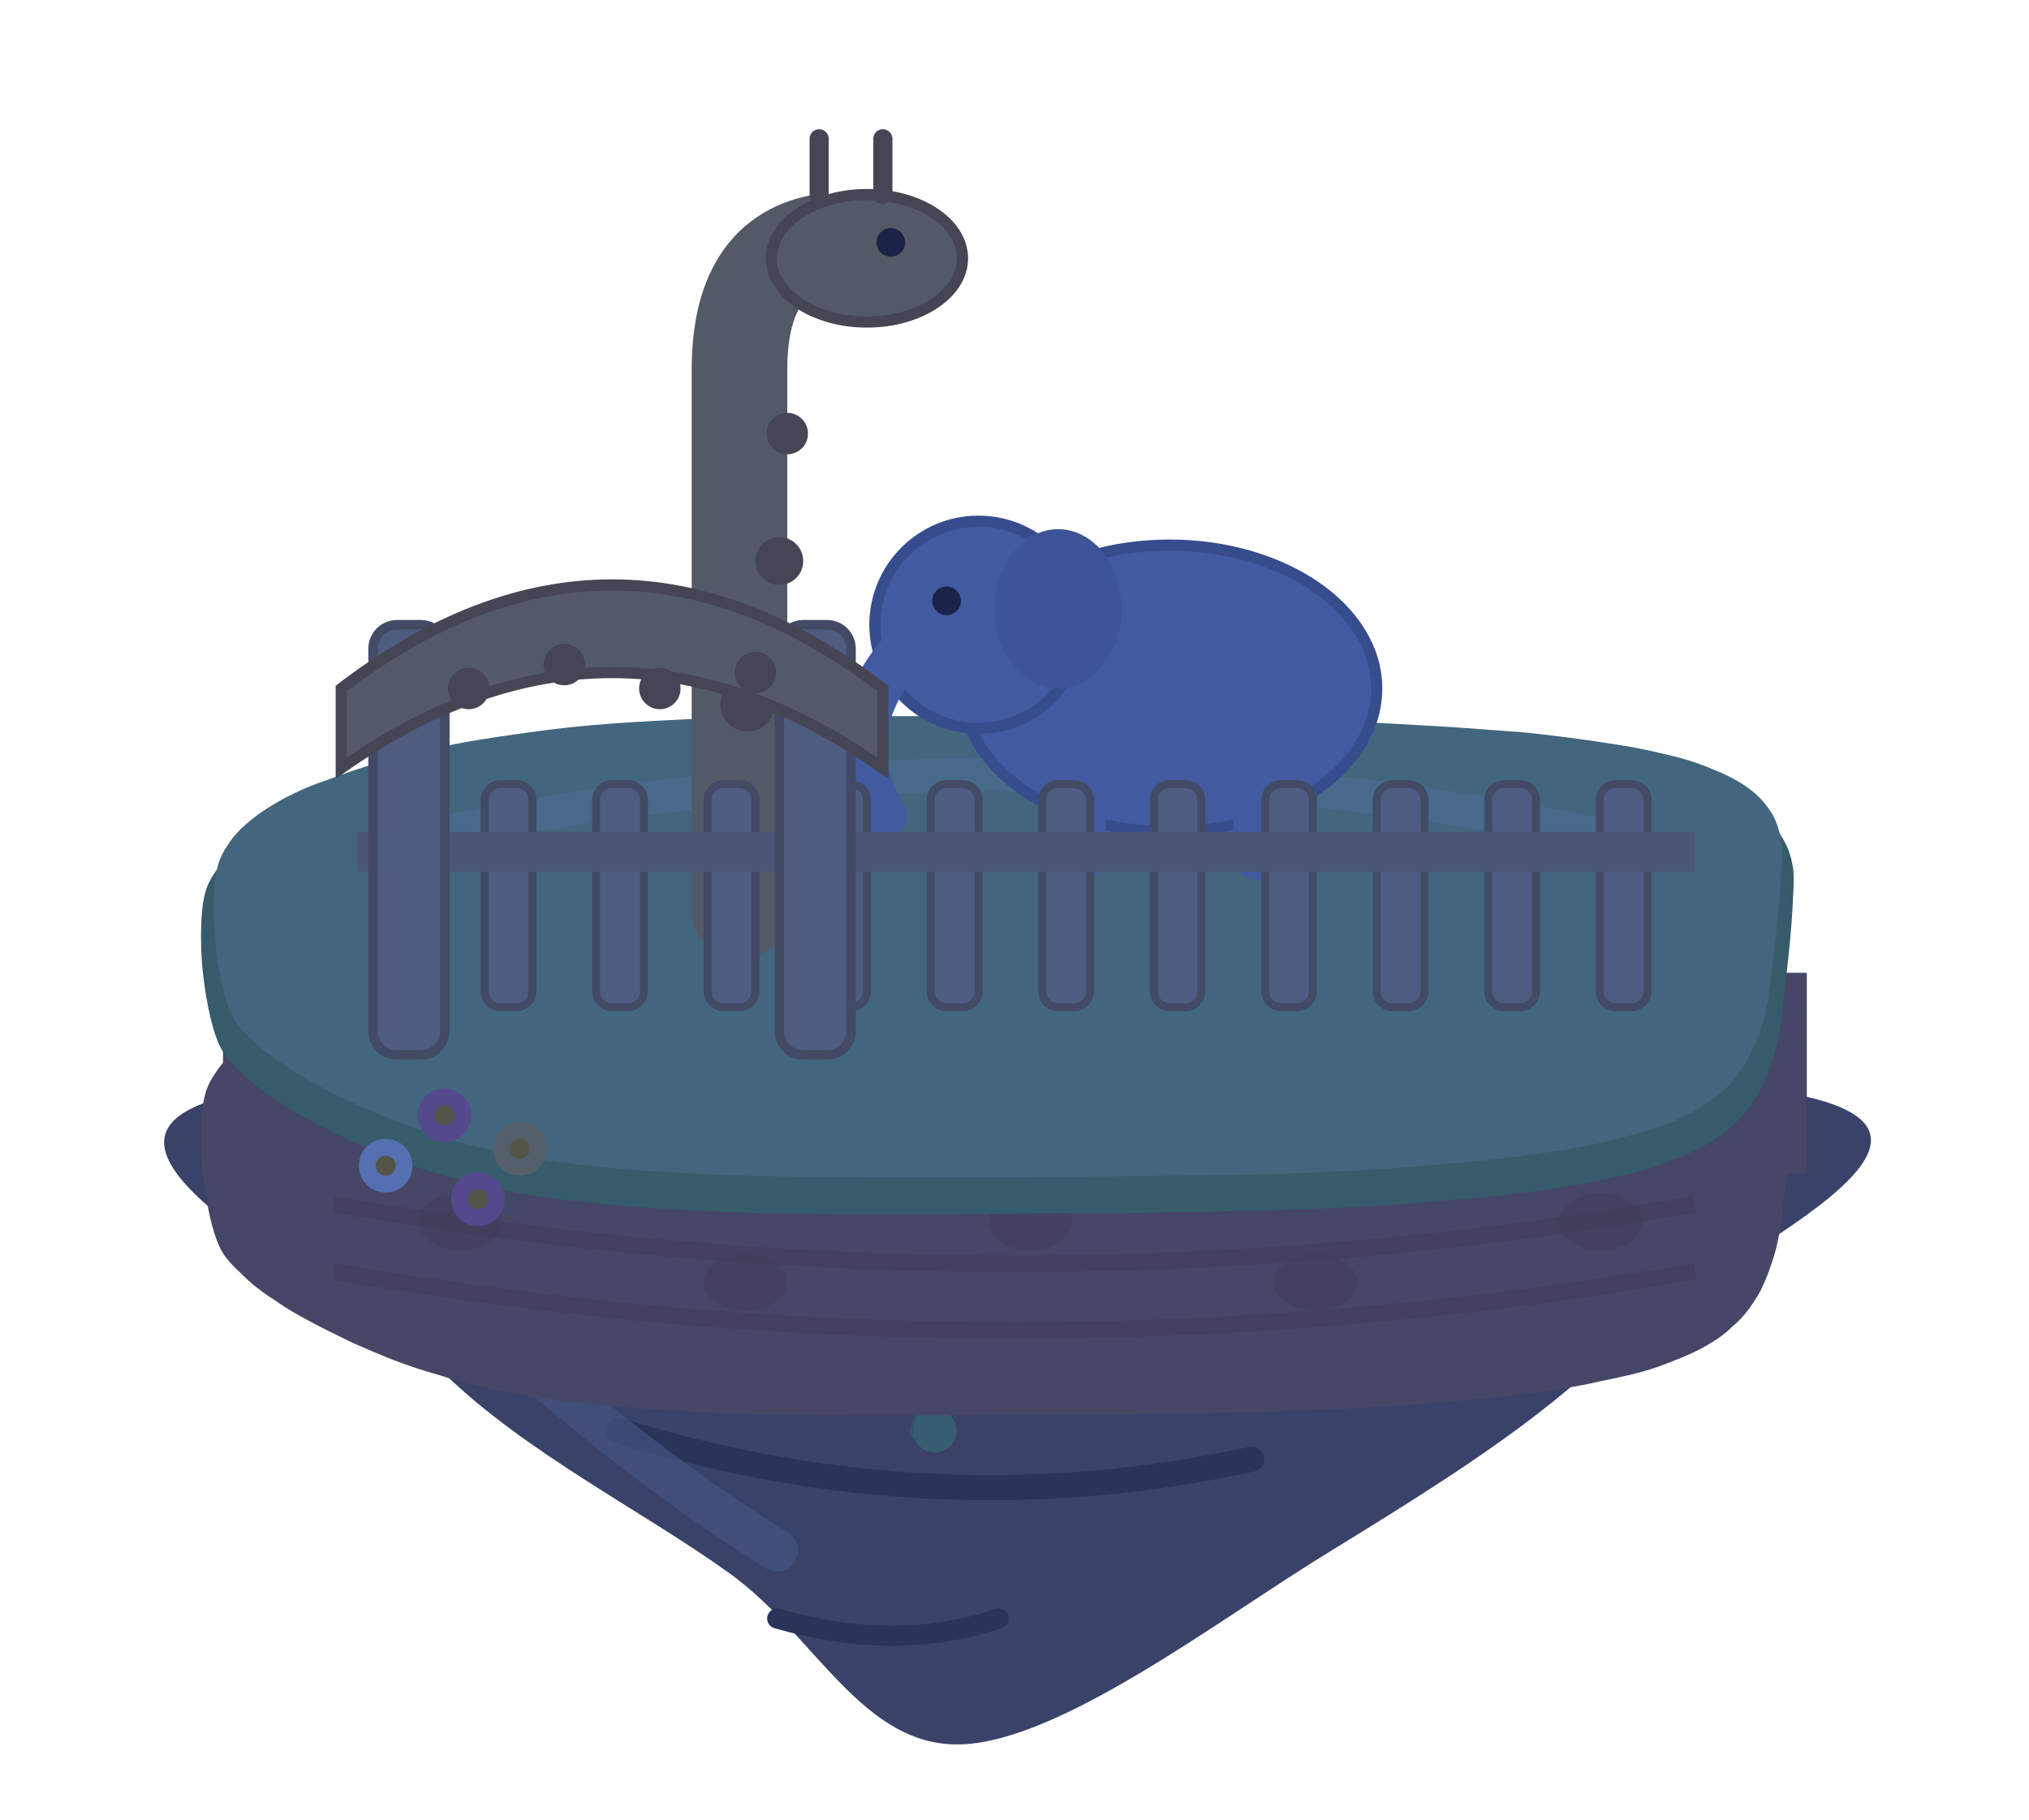
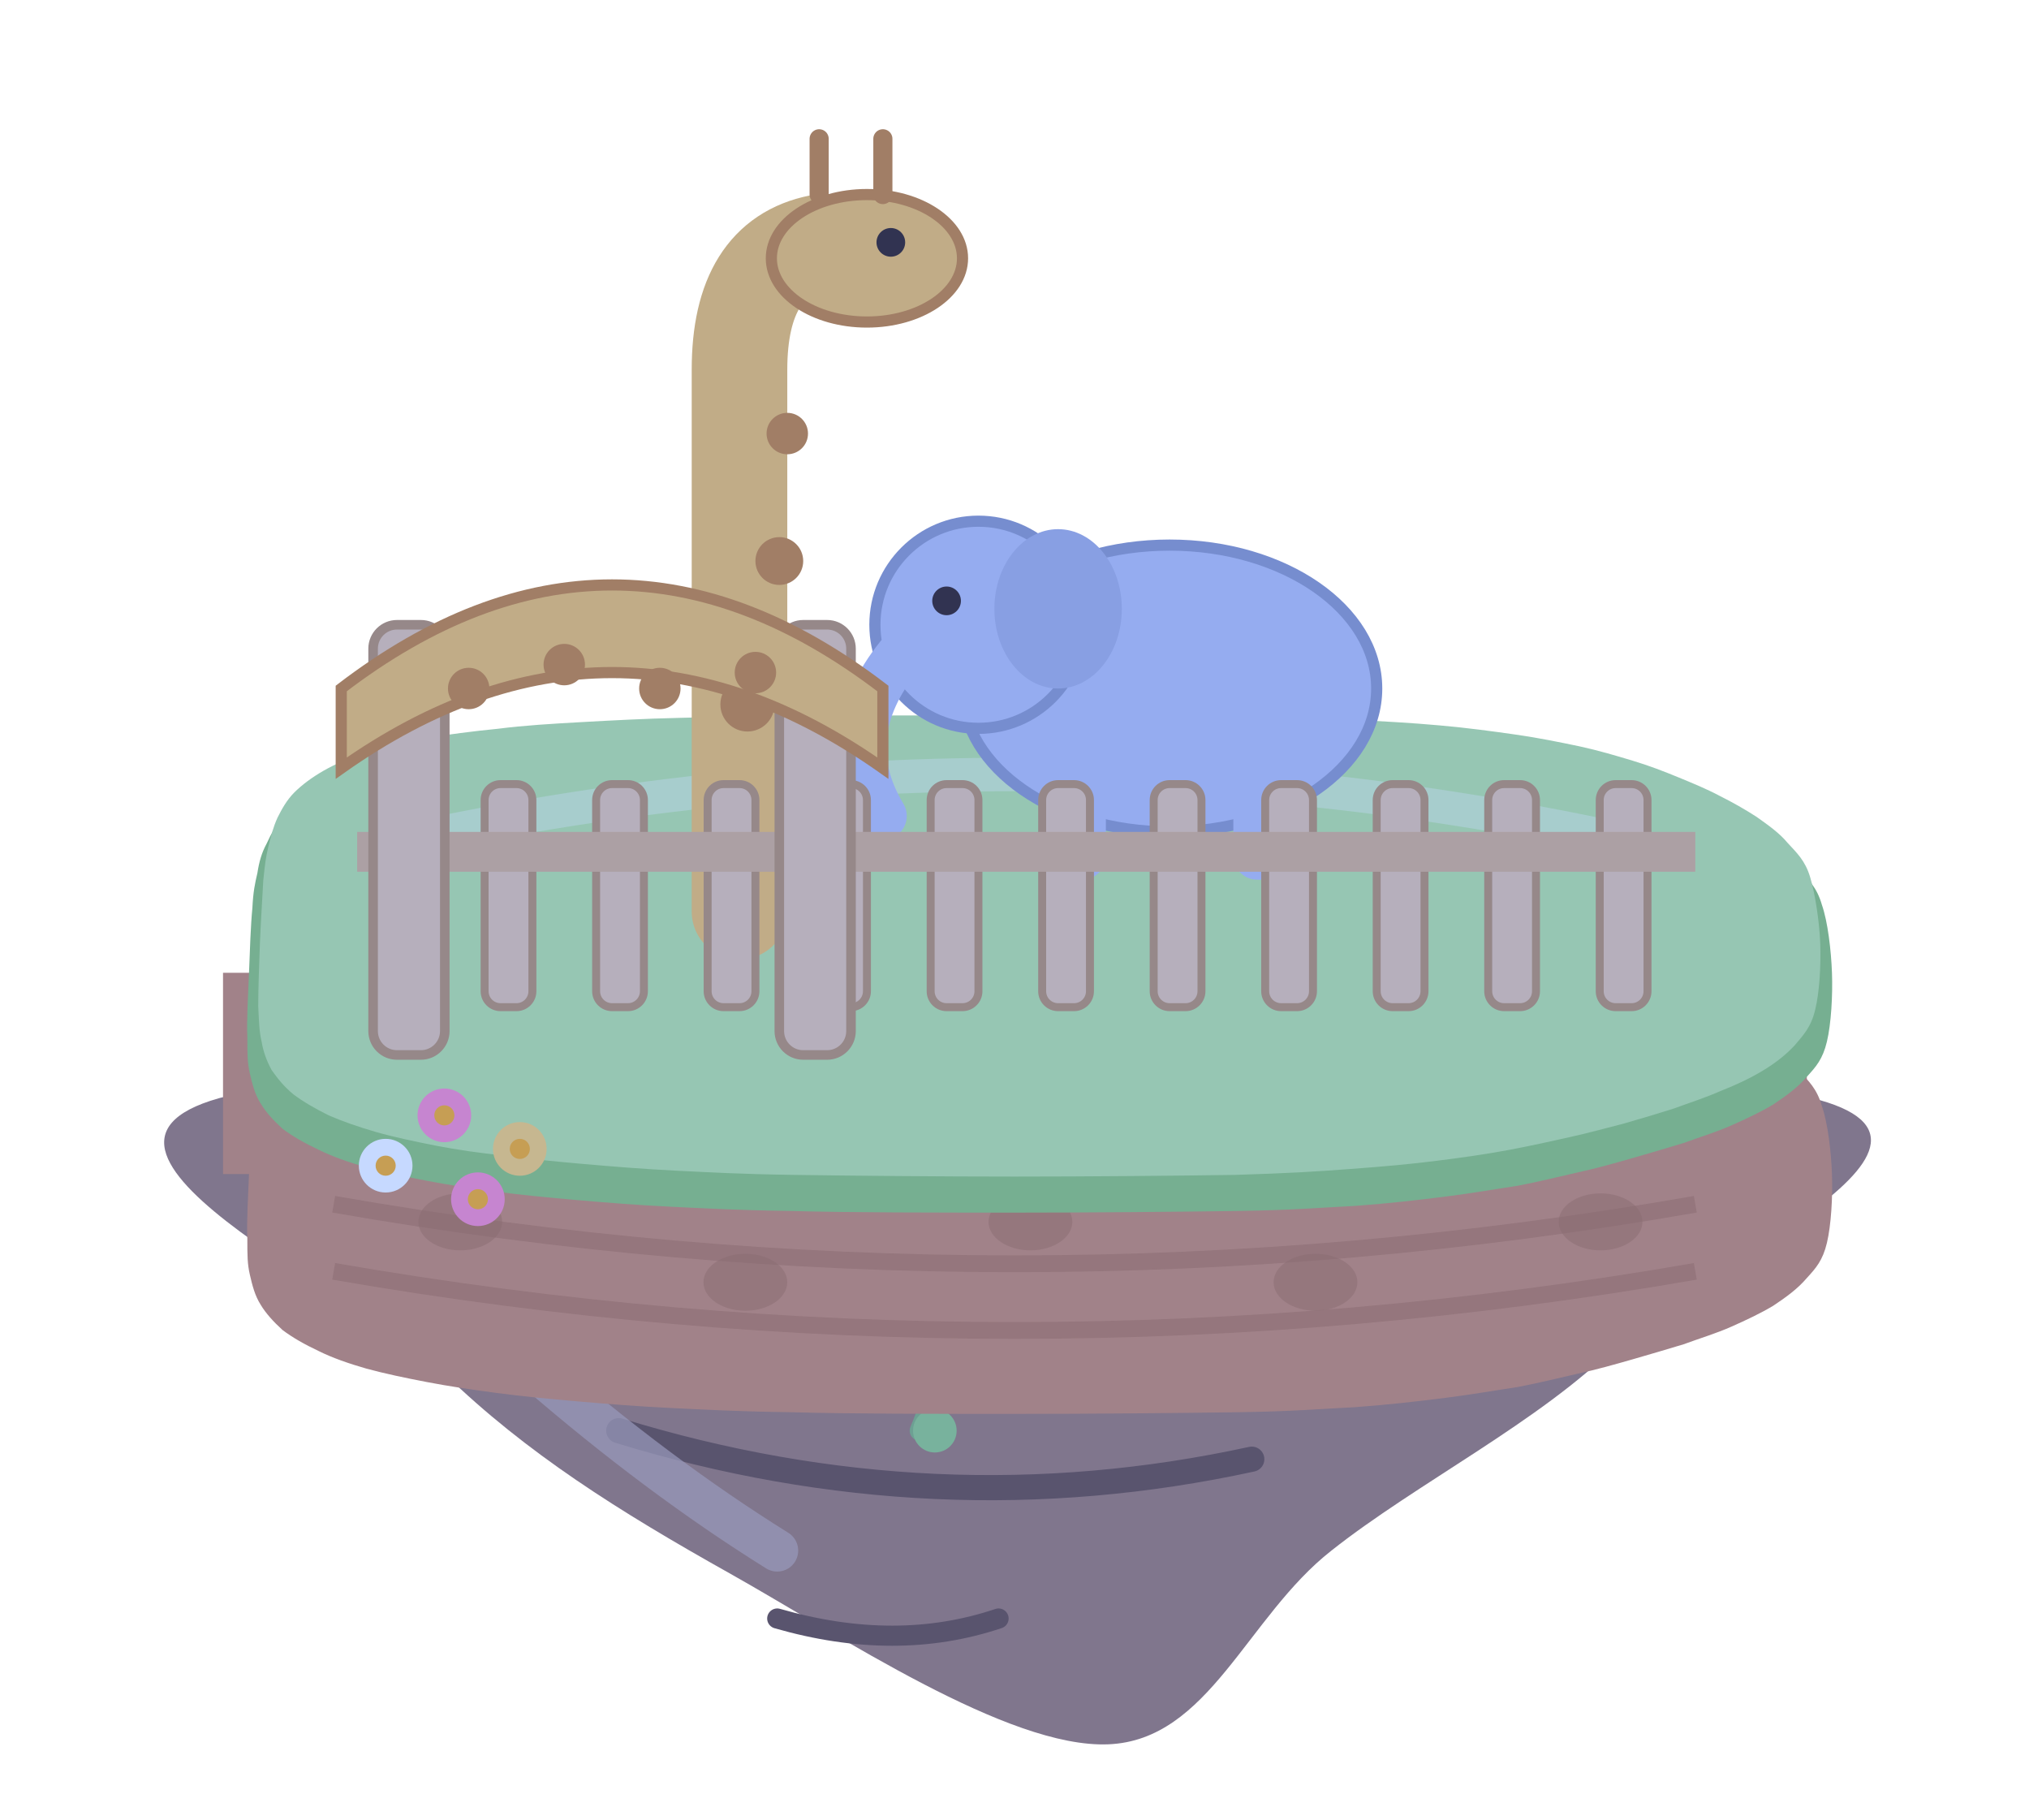
- <svg xmlns="http://www.w3.org/2000/svg" width="242" height="217" viewBox="-11 1064 242 217">
+ <svg xmlns="http://www.w3.org/2000/svg" width="242" height="217" viewBox="94 834 242 217">
  <defs>
    <linearGradient id="mtB" x1="0" y1="0" x2="0" y2="1">
-       <stop offset="0" stop-color="#376084" />
-       <stop offset="1" stop-color="#416690" />
+       <stop offset="0" stop-color="#78B9BF" />
+       <stop offset="1" stop-color="#93C6D5" />
    </linearGradient>
    <linearGradient id="mtF" x1="0" y1="0" x2="0" y2="1">
-       <stop offset="0" stop-color="#2A5970" />
-       <stop offset="1" stop-color="#36607D" />
+       <stop offset="0" stop-color="#56A99A" />
+       <stop offset="1" stop-color="#77B9B2" />
    </linearGradient>
    <linearGradient id="river" x1="0" y1="0" x2="0" y2="1">
-       <stop offset="0" stop-color="#2959AD" />
-       <stop offset="1" stop-color="#3661B2" />
+       <stop offset="0" stop-color="#54AAFF" />
+       <stop offset="1" stop-color="#77BCFF" />
    </linearGradient>
    <pattern id="grassdots" width="18" height="18" patternUnits="userSpaceOnUse">
-       <circle cx="4" cy="5" r="1.4" fill="#365F75" />
-       <circle cx="13" cy="13" r="1.2" fill="#416788" />
+       <circle cx="4" cy="5" r="1.4" fill="#75B6A4" />
+       <circle cx="13" cy="13" r="1.2" fill="#93C9C7" />
    </pattern>
    <pattern id="tiles" width="14" height="14" patternUnits="userSpaceOnUse">
-       <rect width="14" height="14" fill="#52679A" />
-       <path d="M0 0H14M0 0V14" stroke="#4F608D" stroke-width="1.2" />
+       <rect width="14" height="14" fill="#C0C7E7" />
+       <path d="M0 0H14M0 0V14" stroke="#B8BACF" stroke-width="1.2" />
    </pattern>
  </defs>
-   <path d="M17.4 1194.4 C-9.3 1200.0 32.2 1218.3 42.0 1227.8 C51.8 1237.3 65.7 1244.2 76.0 1251.6 C86.3 1259.0 91.9 1272.5 103.8 1272.0 C115.8 1271.5 134.8 1256.8 147.8 1248.9 C160.8 1240.9 172.7 1233.5 181.8 1224.4 C190.9 1215.3 229.9 1199.4 202.6 1194.4 Z" fill="#3A4269" />
-   <path d="M62.8 1234.6 Q 100.6 1246.2 138.3 1238.0" stroke="#2A3358" stroke-width="3" fill="none" stroke-linecap="round" />
-   <path d="M81.7 1257.0 q 14.2 4.1 26.4 0" stroke="#2A3358" stroke-width="2.4" fill="none" stroke-linecap="round" />
-   <path d="M23.4 1198.4 Q 53.3 1231.2 81.7 1248.9" stroke="#435282" stroke-width="5" fill="none" stroke-linecap="round" opacity=".7" />
-   <path d="M58.1 1206.0 q -6 10.2 0 20.4" stroke="#32556C" stroke-width="2.4" fill="none" stroke-linecap="round" />
-   <circle cx="56.3" cy="1226.4" r="2.6" fill="#375D71" />
-   <path d="M98.7 1206.0 q 6 14.3 0 28.6" stroke="#32556C" stroke-width="2.4" fill="none" stroke-linecap="round" />
-   <circle cx="100.5" cy="1234.6" r="2.6" fill="#375D71" />
-   <path d="M142.1 1206.0 q -6 8.8 0 17.7" stroke="#32556C" stroke-width="2.4" fill="none" stroke-linecap="round" />
-   <circle cx="140.3" cy="1223.7" r="2.6" fill="#375D71" />
-   <path d="M172.3 1206.0 q 6 6.8 0 13.6" stroke="#32556C" stroke-width="2.4" fill="none" stroke-linecap="round" />
-   <circle cx="174.1" cy="1219.6" r="2.6" fill="#375D71" />
-   <path d="M202.1 1204.0 C201.8 1206.6 201.5 1209.7 201.1 1211.7 C200.7 1213.7 200.3 1214.6 199.9 1215.8 C199.4 1217.1 198.9 1218.2 198.2 1219.2 C197.5 1220.3 196.7 1221.3 195.6 1222.2 C194.6 1223.2 193.4 1224.0 191.9 1224.8 C190.4 1225.6 188.6 1226.3 186.7 1227.0 C184.7 1227.7 182.4 1228.2 179.9 1228.7 C177.4 1229.3 174.7 1229.7 171.7 1230.1 C168.8 1230.5 165.6 1230.8 162.1 1231.1 C158.7 1231.4 155.1 1231.7 150.8 1231.9 C146.6 1232.1 143.5 1232.3 136.7 1232.4 C129.9 1232.6 118.9 1232.7 110.0 1232.7 C101.1 1232.8 90.0 1232.8 83.1 1232.7 C76.2 1232.6 73.0 1232.4 68.8 1232.2 C64.5 1231.9 61.0 1231.6 57.7 1231.2 C54.3 1230.9 51.5 1230.4 48.8 1229.9 C46.2 1229.3 43.9 1228.8 41.8 1228.1 C39.7 1227.5 37.8 1226.9 36.0 1226.2 C34.2 1225.5 32.6 1224.8 31.0 1224.1 C29.4 1223.3 27.9 1222.6 26.4 1221.8 C24.9 1221.0 23.4 1220.2 22.0 1219.2 C20.6 1218.3 19.2 1217.3 18.0 1216.1 C16.8 1214.9 15.7 1214.1 14.9 1212.0 C14.1 1210.0 13.5 1206.7 13.2 1204.0 C12.9 1201.3 12.9 1197.9 13.2 1195.8 C13.5 1193.7 14.1 1192.8 15.0 1191.5 C15.9 1190.2 17.1 1189.2 18.4 1188.2 C19.7 1187.2 21.3 1186.3 23.0 1185.5 C24.7 1184.7 26.5 1183.9 28.4 1183.3 C30.4 1182.6 32.4 1182.0 34.5 1181.4 C36.7 1180.8 38.9 1180.2 41.4 1179.7 C43.8 1179.2 46.4 1178.7 49.3 1178.3 C52.1 1177.9 55.1 1177.5 58.5 1177.2 C61.9 1176.9 65.5 1176.6 69.7 1176.5 C73.9 1176.3 77.1 1176.1 83.8 1176.1 C90.5 1176.0 101.3 1176.0 110.0 1176.1 C118.7 1176.1 129.4 1176.2 136.0 1176.3 C142.7 1176.4 145.7 1176.6 149.9 1176.7 C154.1 1176.9 157.7 1177.1 161.3 1177.3 C164.9 1177.5 168.2 1177.8 171.3 1178.1 C174.5 1178.4 177.5 1178.7 180.3 1179.1 C183.1 1179.5 185.8 1180.0 188.1 1180.6 C190.5 1181.1 192.6 1181.8 194.5 1182.5 C196.3 1183.3 197.8 1184.1 199.0 1185.1 C200.2 1186.0 201.1 1187.0 201.7 1188.1 C202.4 1189.3 202.7 1190.4 202.9 1191.8 C203.0 1193.1 202.9 1194.1 202.8 1196.2 C202.7 1198.2 202.4 1201.4 202.1 1204.0 Z" fill="#464766" />
-   <rect x="15.6" y="1180.0" width="188.9" height="24.0" fill="#464766" />
-   <path d="M28.8 1207.6 Q 110.0 1221.8 191.2 1207.6" stroke="#3D3D59" stroke-width="2" fill="none" opacity=".55" />
-   <path d="M28.8 1215.6 Q 110.0 1229.7 191.2 1215.6" stroke="#3D3D59" stroke-width="2" fill="none" opacity=".55" />
-   <ellipse cx="43.9" cy="1209.7" rx="5" ry="3.4" fill="#3D3D59" opacity=".5" />
-   <ellipse cx="77.9" cy="1216.9" rx="5" ry="3.4" fill="#3D3D59" opacity=".5" />
-   <ellipse cx="111.9" cy="1209.7" rx="5" ry="3.4" fill="#3D3D59" opacity=".5" />
-   <ellipse cx="145.9" cy="1216.9" rx="5" ry="3.4" fill="#3D3D59" opacity=".5" />
-   <ellipse cx="179.9" cy="1209.7" rx="5" ry="3.4" fill="#3D3D59" opacity=".5" />
-   <path d="M202.1 1180.0 C201.8 1182.6 201.5 1185.7 201.1 1187.7 C200.7 1189.7 200.3 1190.6 199.9 1191.8 C199.4 1193.1 198.9 1194.2 198.2 1195.2 C197.5 1196.3 196.7 1197.3 195.6 1198.2 C194.6 1199.2 193.4 1200.0 191.9 1200.8 C190.4 1201.6 188.6 1202.3 186.7 1203.0 C184.7 1203.7 182.4 1204.2 179.9 1204.7 C177.4 1205.3 174.7 1205.7 171.7 1206.1 C168.8 1206.5 165.6 1206.8 162.1 1207.1 C158.7 1207.4 155.1 1207.7 150.8 1207.9 C146.6 1208.1 143.5 1208.3 136.7 1208.4 C129.9 1208.6 118.9 1208.7 110.0 1208.7 C101.1 1208.8 90.0 1208.8 83.1 1208.7 C76.2 1208.6 73.0 1208.4 68.8 1208.2 C64.5 1207.9 61.0 1207.6 57.7 1207.2 C54.3 1206.9 51.5 1206.4 48.8 1205.9 C46.2 1205.3 43.9 1204.8 41.8 1204.1 C39.7 1203.5 37.8 1202.9 36.0 1202.2 C34.2 1201.5 32.6 1200.8 31.0 1200.1 C29.4 1199.3 27.9 1198.6 26.4 1197.8 C24.9 1197.0 23.4 1196.2 22.0 1195.2 C20.6 1194.3 19.2 1193.3 18.0 1192.1 C16.8 1190.9 15.7 1190.1 14.9 1188.0 C14.1 1186.0 13.5 1182.7 13.2 1180.0 C12.9 1177.3 12.9 1173.9 13.2 1171.8 C13.5 1169.7 14.1 1168.8 15.0 1167.5 C15.9 1166.2 17.1 1165.2 18.4 1164.2 C19.7 1163.2 21.3 1162.3 23.0 1161.5 C24.7 1160.7 26.5 1159.9 28.4 1159.3 C30.4 1158.6 32.4 1158.0 34.5 1157.4 C36.7 1156.8 38.9 1156.2 41.4 1155.7 C43.8 1155.2 46.4 1154.7 49.3 1154.3 C52.1 1153.9 55.1 1153.5 58.5 1153.2 C61.9 1152.9 65.5 1152.6 69.7 1152.5 C73.9 1152.3 77.1 1152.1 83.8 1152.1 C90.5 1152.0 101.3 1152.0 110.0 1152.1 C118.7 1152.1 129.4 1152.2 136.0 1152.3 C142.7 1152.4 145.7 1152.6 149.9 1152.7 C154.1 1152.9 157.7 1153.1 161.3 1153.3 C164.9 1153.5 168.2 1153.8 171.3 1154.1 C174.5 1154.4 177.5 1154.7 180.3 1155.1 C183.1 1155.5 185.8 1156.0 188.1 1156.6 C190.5 1157.1 192.6 1157.8 194.5 1158.5 C196.3 1159.3 197.8 1160.1 199.0 1161.1 C200.2 1162.0 201.1 1163.0 201.7 1164.1 C202.4 1165.3 202.7 1166.4 202.9 1167.8 C203.0 1169.1 202.9 1170.1 202.8 1172.2 C202.7 1174.2 202.4 1177.4 202.1 1180.0 Z" fill="#365C6B" />
-   <path d="M200.7 1176.5 C200.4 1179.0 200.1 1182.1 199.7 1184.0 C199.4 1185.9 199.0 1186.8 198.5 1188.0 C198.0 1189.2 197.5 1190.3 196.9 1191.3 C196.2 1192.3 195.4 1193.3 194.4 1194.2 C193.3 1195.1 192.1 1195.9 190.7 1196.7 C189.2 1197.5 187.5 1198.2 185.5 1198.8 C183.5 1199.4 181.3 1200.0 178.9 1200.5 C176.4 1201.0 173.7 1201.4 170.8 1201.8 C167.9 1202.2 164.8 1202.5 161.4 1202.8 C157.9 1203.1 154.4 1203.4 150.2 1203.6 C146.1 1203.8 143.0 1204.0 136.3 1204.1 C129.6 1204.2 118.8 1204.3 110.0 1204.4 C101.2 1204.4 90.3 1204.4 83.5 1204.3 C76.7 1204.2 73.5 1204.1 69.4 1203.8 C65.2 1203.6 61.7 1203.3 58.4 1202.9 C55.2 1202.5 52.4 1202.1 49.8 1201.6 C47.2 1201.1 44.9 1200.5 42.8 1199.9 C40.7 1199.3 38.9 1198.7 37.1 1198.0 C35.4 1197.4 33.8 1196.7 32.2 1196.0 C30.6 1195.3 29.1 1194.6 27.6 1193.8 C26.1 1193.0 24.7 1192.2 23.3 1191.3 C21.9 1190.3 20.5 1189.4 19.4 1188.3 C18.2 1187.1 17.1 1186.3 16.3 1184.3 C15.6 1182.3 14.9 1179.1 14.7 1176.5 C14.4 1173.9 14.4 1170.6 14.7 1168.6 C15.0 1166.5 15.6 1165.6 16.4 1164.4 C17.3 1163.1 18.5 1162.1 19.8 1161.1 C21.1 1160.2 22.6 1159.3 24.3 1158.5 C25.9 1157.7 27.8 1157.1 29.7 1156.4 C31.6 1155.7 33.5 1155.1 35.7 1154.5 C37.8 1154.0 40.0 1153.4 42.4 1152.9 C44.8 1152.4 47.4 1152.0 50.2 1151.6 C53.0 1151.2 55.9 1150.8 59.3 1150.5 C62.6 1150.2 66.1 1150.0 70.3 1149.8 C74.4 1149.6 77.6 1149.5 84.2 1149.4 C90.8 1149.4 101.4 1149.4 110.0 1149.4 C118.6 1149.4 129.1 1149.5 135.6 1149.6 C142.2 1149.7 145.2 1149.9 149.3 1150.0 C153.5 1150.2 157.0 1150.4 160.5 1150.6 C164.0 1150.8 167.3 1151.1 170.4 1151.3 C173.5 1151.6 176.5 1152.0 179.3 1152.4 C182.0 1152.8 184.6 1153.2 187.0 1153.8 C189.3 1154.3 191.4 1154.9 193.2 1155.7 C195.0 1156.4 196.5 1157.2 197.7 1158.1 C198.9 1159.0 199.7 1160.0 200.4 1161.1 C201.0 1162.2 201.3 1163.3 201.5 1164.6 C201.6 1165.9 201.5 1166.9 201.4 1168.9 C201.3 1170.9 201.0 1174.0 200.7 1176.5 Z" fill="#42667D" />
-   <path d="M36.3 1164.4 Q 110.0 1148.3 183.7 1164.4" stroke="#496A8D" stroke-width="4" fill="none" stroke-linecap="round" opacity=".9" />
-   <g transform="translate(-536.5 424.1) scale(0.95)">
+   <path d="M122.4 964.4 C95.7 970.0 137.2 988.3 147.0 997.8 C156.8 1007.3 167.8 1014.2 181.0 1021.6 C194.2 1029.0 214.2 1042.5 226.2 1042.0 C238.2 1041.5 242.7 1026.8 252.8 1018.9 C262.9 1010.9 277.7 1003.5 286.8 994.4 C295.9 985.3 334.9 969.4 307.6 964.4 Z" fill="#80768D" />
+   <path d="M167.8 1004.6 Q 205.6 1016.2 243.3 1008.0" stroke="#59546E" stroke-width="3" fill="none" stroke-linecap="round" />
+   <path d="M186.7 1027.0 q 14.2 4.1 26.4 0" stroke="#59546E" stroke-width="2.4" fill="none" stroke-linecap="round" />
+   <path d="M128.4 968.4 Q 158.3 1001.2 186.7 1018.9" stroke="#999ABC" stroke-width="5" fill="none" stroke-linecap="round" opacity=".7" />
+   <path d="M163.1 976.0 q -6 10.2 0 20.4" stroke="#6DA093" stroke-width="2.4" fill="none" stroke-linecap="round" />
+   <circle cx="161.3" cy="996.4" r="2.6" fill="#78B29D" />
+   <path d="M203.7 976.0 q 6 14.3 0 28.6" stroke="#6DA093" stroke-width="2.4" fill="none" stroke-linecap="round" />
+   <circle cx="205.5" cy="1004.6" r="2.6" fill="#78B29D" />
+   <path d="M247.1 976.0 q -6 8.8 0 17.7" stroke="#6DA093" stroke-width="2.4" fill="none" stroke-linecap="round" />
+   <circle cx="245.3" cy="993.7" r="2.6" fill="#78B29D" />
+   <path d="M277.3 976.0 q 6 6.8 0 13.6" stroke="#6DA093" stroke-width="2.4" fill="none" stroke-linecap="round" />
+   <circle cx="279.1" cy="989.6" r="2.6" fill="#78B29D" />
+   <path d="M312.5 974.0 C312.6 976.7 312.4 980.1 311.9 982.2 C311.4 984.3 310.6 985.2 309.5 986.4 C308.4 987.7 307.0 988.7 305.5 989.7 C304.0 990.6 302.3 991.4 300.5 992.2 C298.7 993.0 296.7 993.6 294.8 994.3 C292.8 994.9 290.8 995.5 288.7 996.1 C286.6 996.7 284.5 997.3 282.2 997.8 C280.0 998.3 277.6 998.9 275.0 999.4 C272.3 999.8 269.5 1000.3 266.3 1000.7 C263.1 1001.1 259.7 1001.5 255.6 1001.8 C251.5 1002.0 248.4 1002.3 241.7 1002.4 C234.9 1002.5 223.9 1002.6 215.0 1002.6 C206.1 1002.6 195.1 1002.6 188.3 1002.4 C181.5 1002.3 178.4 1002.1 174.1 1001.9 C169.9 1001.7 166.3 1001.4 162.8 1001.1 C159.4 1000.8 156.2 1000.5 153.2 1000.1 C150.2 999.7 147.5 999.3 144.9 998.8 C142.3 998.3 139.9 997.8 137.7 997.2 C135.6 996.6 133.6 995.9 132.0 995.1 C130.3 994.3 128.9 993.5 127.7 992.6 C126.6 991.6 125.7 990.6 125.1 989.6 C124.4 988.5 124.1 987.3 123.8 986.0 C123.5 984.7 123.5 983.7 123.5 981.7 C123.4 979.7 123.6 976.6 123.7 974.0 C123.8 971.4 123.9 968.3 124.1 966.3 C124.2 964.3 124.4 963.4 124.7 962.1 C124.9 960.8 125.2 959.7 125.8 958.6 C126.3 957.5 126.9 956.4 127.8 955.4 C128.8 954.5 129.9 953.6 131.3 952.7 C132.8 951.9 134.6 951.1 136.6 950.5 C138.7 949.8 141.1 949.3 143.7 948.8 C146.4 948.3 149.3 947.9 152.5 947.6 C155.6 947.2 159.0 947.0 162.7 946.8 C166.3 946.6 170.1 946.4 174.5 946.3 C178.8 946.2 182.0 946.1 188.8 946.0 C195.5 946.0 206.3 945.9 215.0 946.0 C223.7 946.0 234.5 946.0 241.2 946.1 C247.9 946.2 251.1 946.3 255.3 946.5 C259.5 946.7 263.1 946.9 266.5 947.2 C269.9 947.5 272.9 947.9 275.7 948.3 C278.5 948.8 281.0 949.3 283.4 949.8 C285.7 950.3 287.8 950.9 289.8 951.5 C291.8 952.2 293.7 952.8 295.4 953.6 C297.2 954.3 298.8 955.0 300.4 955.8 C302.0 956.6 303.5 957.5 304.8 958.5 C306.2 959.4 307.5 960.4 308.6 961.7 C309.7 962.9 310.7 963.8 311.3 965.9 C312.0 967.9 312.4 971.3 312.5 974.0 Z" fill="#A18289" />
+   <rect x="120.6" y="950.0" width="188.9" height="24.0" fill="#A18289" />
+   <path d="M133.8 977.6 Q 215.0 991.8 296.2 977.6" stroke="#8A6C72" stroke-width="2" fill="none" opacity=".55" />
+   <path d="M133.8 985.6 Q 215.0 999.7 296.2 985.6" stroke="#8A6C72" stroke-width="2" fill="none" opacity=".55" />
+   <ellipse cx="148.9" cy="979.7" rx="5" ry="3.4" fill="#8A6C72" opacity=".5" />
+   <ellipse cx="182.9" cy="986.9" rx="5" ry="3.4" fill="#8A6C72" opacity=".5" />
+   <ellipse cx="216.9" cy="979.7" rx="5" ry="3.4" fill="#8A6C72" opacity=".5" />
+   <ellipse cx="250.9" cy="986.9" rx="5" ry="3.4" fill="#8A6C72" opacity=".5" />
+   <ellipse cx="284.9" cy="979.7" rx="5" ry="3.4" fill="#8A6C72" opacity=".5" />
+   <path d="M312.5 950.0 C312.6 952.7 312.4 956.1 311.9 958.2 C311.4 960.3 310.6 961.2 309.5 962.4 C308.4 963.7 307.0 964.7 305.5 965.7 C304.0 966.6 302.3 967.4 300.5 968.2 C298.7 969.0 296.7 969.6 294.8 970.3 C292.8 970.9 290.8 971.5 288.7 972.1 C286.6 972.7 284.5 973.3 282.2 973.8 C280.0 974.3 277.6 974.9 275.0 975.4 C272.3 975.8 269.5 976.3 266.3 976.7 C263.1 977.1 259.7 977.5 255.6 977.8 C251.5 978.0 248.4 978.3 241.7 978.4 C234.9 978.5 223.9 978.6 215.0 978.6 C206.1 978.6 195.1 978.6 188.3 978.4 C181.5 978.3 178.4 978.1 174.1 977.9 C169.9 977.7 166.3 977.4 162.8 977.1 C159.4 976.8 156.2 976.5 153.2 976.1 C150.2 975.7 147.5 975.3 144.9 974.8 C142.3 974.3 139.9 973.8 137.7 973.2 C135.6 972.6 133.6 971.9 132.0 971.1 C130.3 970.3 128.9 969.5 127.7 968.6 C126.6 967.6 125.7 966.6 125.1 965.6 C124.4 964.5 124.1 963.3 123.8 962.0 C123.5 960.7 123.5 959.7 123.5 957.7 C123.4 955.7 123.6 952.6 123.7 950.0 C123.8 947.4 123.9 944.3 124.1 942.3 C124.2 940.3 124.4 939.4 124.7 938.1 C124.9 936.8 125.2 935.7 125.8 934.6 C126.3 933.5 126.9 932.4 127.8 931.4 C128.8 930.5 129.9 929.6 131.3 928.7 C132.8 927.9 134.6 927.1 136.6 926.5 C138.7 925.8 141.1 925.3 143.7 924.8 C146.4 924.3 149.3 923.9 152.5 923.6 C155.6 923.2 159.0 923.0 162.7 922.8 C166.3 922.6 170.1 922.4 174.5 922.3 C178.8 922.2 182.0 922.1 188.8 922.0 C195.5 922.0 206.3 921.9 215.0 922.0 C223.7 922.0 234.5 922.0 241.2 922.1 C247.9 922.2 251.1 922.3 255.3 922.5 C259.5 922.7 263.1 922.9 266.5 923.2 C269.9 923.5 272.9 923.9 275.7 924.3 C278.5 924.8 281.0 925.3 283.4 925.8 C285.7 926.3 287.8 926.9 289.8 927.5 C291.8 928.2 293.7 928.8 295.4 929.6 C297.2 930.3 298.8 931.0 300.4 931.8 C302.0 932.6 303.5 933.5 304.8 934.5 C306.2 935.4 307.5 936.4 308.6 937.7 C309.7 938.9 310.7 939.8 311.3 941.9 C312.0 943.9 312.4 947.3 312.5 950.0 Z" fill="#76AF91" />
+   <path d="M311.1 946.5 C311.2 949.1 311.0 952.4 310.5 954.4 C310.0 956.5 309.1 957.4 308.1 958.6 C307.0 959.8 305.7 960.8 304.2 961.7 C302.7 962.6 301.0 963.4 299.2 964.1 C297.4 964.9 295.5 965.5 293.6 966.2 C291.7 966.8 289.7 967.4 287.6 968.0 C285.6 968.5 283.5 969.1 281.2 969.6 C279.0 970.1 276.7 970.6 274.1 971.1 C271.4 971.6 268.7 972.0 265.5 972.4 C262.4 972.8 259.1 973.1 255.0 973.4 C251.0 973.7 247.9 973.9 241.3 974.1 C234.6 974.2 223.8 974.3 215.0 974.3 C206.2 974.3 195.4 974.2 188.7 974.1 C182.0 974.0 178.9 973.8 174.7 973.6 C170.6 973.4 167.1 973.1 163.6 972.8 C160.2 972.5 157.1 972.2 154.2 971.8 C151.2 971.5 148.5 971.1 145.9 970.6 C143.4 970.1 141.0 969.6 138.9 969.0 C136.8 968.4 134.8 967.7 133.2 967.0 C131.6 966.2 130.2 965.4 129.0 964.5 C127.9 963.6 127.1 962.6 126.4 961.6 C125.8 960.5 125.4 959.4 125.2 958.2 C124.9 956.9 124.9 955.9 124.8 954.0 C124.8 952.1 124.9 949.0 125.0 946.5 C125.1 944.0 125.3 941.0 125.4 939.0 C125.6 937.1 125.7 936.2 126.0 935.0 C126.3 933.7 126.6 932.6 127.1 931.5 C127.6 930.5 128.2 929.4 129.1 928.5 C130.0 927.6 131.2 926.7 132.6 925.9 C134.0 925.1 135.8 924.3 137.8 923.7 C139.8 923.1 142.2 922.5 144.8 922.0 C147.4 921.6 150.3 921.2 153.4 920.9 C156.5 920.5 159.9 920.3 163.5 920.1 C167.1 919.9 170.8 919.7 175.1 919.6 C179.3 919.5 182.5 919.4 189.1 919.4 C195.8 919.3 206.4 919.3 215.0 919.3 C223.6 919.3 234.2 919.3 240.8 919.4 C247.4 919.5 250.5 919.6 254.7 919.8 C258.8 920.0 262.4 920.2 265.7 920.5 C269.1 920.8 272.0 921.2 274.8 921.6 C277.6 922.0 280.0 922.5 282.4 923.0 C284.7 923.5 286.7 924.1 288.7 924.7 C290.7 925.3 292.5 926.0 294.2 926.7 C295.9 927.4 297.6 928.1 299.1 928.9 C300.7 929.7 302.1 930.5 303.5 931.4 C304.9 932.4 306.2 933.3 307.2 934.5 C308.3 935.7 309.3 936.6 309.9 938.6 C310.5 940.6 311.0 943.9 311.1 946.5 Z" fill="#96C6B3" />
+   <path d="M141.3 934.4 Q 215.0 918.3 288.7 934.4" stroke="#A8CECF" stroke-width="4" fill="none" stroke-linecap="round" opacity=".9" />
+   <g transform="translate(-431.5 194.1) scale(0.95)">
    <g transform="translate(620 700)">
-       <path d="M26 88 V20 q0 -14 10 -16" stroke="#535A65" stroke-width="12" stroke-linecap="round" fill="none" />
-       <circle cx="31" cy="44" r="3" fill="#464553" />
-       <circle cx="27" cy="62" r="3.4" fill="#464553" />
-       <circle cx="32" cy="28" r="2.6" fill="#464553" />
-       <ellipse cx="42" cy="6" rx="12" ry="8" fill="#535A65" stroke="#464553" stroke-width="1.4" />
-       <path d="M36 -2 v-7 M44 -2 v-7" stroke="#464553" stroke-width="2.4" stroke-linecap="round" />
-       <circle cx="45" cy="4" r="1.8" fill="#1B2348" />
+       <path d="M26 88 V20 q0 -14 10 -16" stroke="#C1AC87" stroke-width="12" stroke-linecap="round" fill="none" />
+       <circle cx="31" cy="44" r="3" fill="#A17E66" />
+       <circle cx="27" cy="62" r="3.4" fill="#A17E66" />
+       <circle cx="32" cy="28" r="2.6" fill="#A17E66" />
+       <ellipse cx="42" cy="6" rx="12" ry="8" fill="#C1AC87" stroke="#A17E66" stroke-width="1.4" />
+       <path d="M36 -2 v-7 M44 -2 v-7" stroke="#A17E66" stroke-width="2.4" stroke-linecap="round" />
+       <circle cx="45" cy="4" r="1.8" fill="#313351" />
    </g>
    <g transform="translate(700 760)">
-       <ellipse cx="0" cy="0" rx="26" ry="18" fill="#425A9F" stroke="#364C8D" stroke-width="1.4" />
-       <circle cx="-24" cy="-8" r="13" fill="#425A9F" stroke="#364C8D" stroke-width="1.4" />
-       <ellipse cx="-14" cy="-10" rx="8" ry="10" fill="#3D5498" />
-       <path d="M-34 -4 q-8 10 -2 20" stroke="#425A9F" stroke-width="6" fill="none" stroke-linecap="round" />
-       <circle cx="-28" cy="-11" r="1.8" fill="#1B2348" />
-       <rect x="-16" y="12" width="8" height="12" rx="3" fill="#425A9F" />
-       <rect x="8" y="12" width="8" height="12" rx="3" fill="#425A9F" />
+       <ellipse cx="0" cy="0" rx="26" ry="18" fill="#95ACF0" stroke="#768DCF" stroke-width="1.4" />
+       <circle cx="-24" cy="-8" r="13" fill="#95ACF0" stroke="#768DCF" stroke-width="1.4" />
+       <ellipse cx="-14" cy="-10" rx="8" ry="10" fill="#889FE3" />
+       <path d="M-34 -4 q-8 10 -2 20" stroke="#95ACF0" stroke-width="6" fill="none" stroke-linecap="round" />
+       <circle cx="-28" cy="-11" r="1.8" fill="#313351" />
+       <rect x="-16" y="12" width="8" height="12" rx="3" fill="#95ACF0" />
+       <rect x="8" y="12" width="8" height="12" rx="3" fill="#95ACF0" />
    </g>
-     <rect x="600" y="772" width="6" height="28" rx="2" fill="#4F5C82" stroke="#424A66" stroke-width="1" />
-     <rect x="614" y="772" width="6" height="28" rx="2" fill="#4F5C82" stroke="#424A66" stroke-width="1" />
-     <rect x="628" y="772" width="6" height="28" rx="2" fill="#4F5C82" stroke="#424A66" stroke-width="1" />
-     <rect x="642" y="772" width="6" height="28" rx="2" fill="#4F5C82" stroke="#424A66" stroke-width="1" />
-     <rect x="656" y="772" width="6" height="28" rx="2" fill="#4F5C82" stroke="#424A66" stroke-width="1" />
-     <rect x="670" y="772" width="6" height="28" rx="2" fill="#4F5C82" stroke="#424A66" stroke-width="1" />
-     <rect x="684" y="772" width="6" height="28" rx="2" fill="#4F5C82" stroke="#424A66" stroke-width="1" />
-     <rect x="698" y="772" width="6" height="28" rx="2" fill="#4F5C82" stroke="#424A66" stroke-width="1" />
-     <rect x="712" y="772" width="6" height="28" rx="2" fill="#4F5C82" stroke="#424A66" stroke-width="1" />
-     <rect x="726" y="772" width="6" height="28" rx="2" fill="#4F5C82" stroke="#424A66" stroke-width="1" />
-     <rect x="740" y="772" width="6" height="28" rx="2" fill="#4F5C82" stroke="#424A66" stroke-width="1" />
-     <rect x="754" y="772" width="6" height="28" rx="2" fill="#4F5C82" stroke="#424A66" stroke-width="1" />
-     <rect x="598" y="778" width="168" height="5" fill="#4B5575" />
-     <rect x="600" y="752" width="9" height="54" rx="3" fill="#4F5C82" stroke="#424A66" stroke-width="1.2" />
-     <rect x="651" y="752" width="9" height="54" rx="3" fill="#4F5C82" stroke="#424A66" stroke-width="1.2" />
-     <path d="M596 760 Q 630 734 664 760 L 664 770 Q 630 746 596 770 Z" fill="#535A65" stroke="#464553" stroke-width="1.4" />
-     <circle cx="612" cy="760" r="2.6" fill="#464553" />
-     <circle cx="624" cy="757" r="2.6" fill="#464553" />
-     <circle cx="636" cy="760" r="2.6" fill="#464553" />
-     <circle cx="648" cy="758" r="2.6" fill="#464553" />
+     <rect x="600" y="772" width="6" height="28" rx="2" fill="#B6AFBC" stroke="#968889" stroke-width="1" />
+     <rect x="614" y="772" width="6" height="28" rx="2" fill="#B6AFBC" stroke="#968889" stroke-width="1" />
+     <rect x="628" y="772" width="6" height="28" rx="2" fill="#B6AFBC" stroke="#968889" stroke-width="1" />
+     <rect x="642" y="772" width="6" height="28" rx="2" fill="#B6AFBC" stroke="#968889" stroke-width="1" />
+     <rect x="656" y="772" width="6" height="28" rx="2" fill="#B6AFBC" stroke="#968889" stroke-width="1" />
+     <rect x="670" y="772" width="6" height="28" rx="2" fill="#B6AFBC" stroke="#968889" stroke-width="1" />
+     <rect x="684" y="772" width="6" height="28" rx="2" fill="#B6AFBC" stroke="#968889" stroke-width="1" />
+     <rect x="698" y="772" width="6" height="28" rx="2" fill="#B6AFBC" stroke="#968889" stroke-width="1" />
+     <rect x="712" y="772" width="6" height="28" rx="2" fill="#B6AFBC" stroke="#968889" stroke-width="1" />
+     <rect x="726" y="772" width="6" height="28" rx="2" fill="#B6AFBC" stroke="#968889" stroke-width="1" />
+     <rect x="740" y="772" width="6" height="28" rx="2" fill="#B6AFBC" stroke="#968889" stroke-width="1" />
+     <rect x="754" y="772" width="6" height="28" rx="2" fill="#B6AFBC" stroke="#968889" stroke-width="1" />
+     <rect x="598" y="778" width="168" height="5" fill="#ACA0A4" />
+     <rect x="600" y="752" width="9" height="54" rx="3" fill="#B6AFBC" stroke="#968889" stroke-width="1.2" />
+     <rect x="651" y="752" width="9" height="54" rx="3" fill="#B6AFBC" stroke="#968889" stroke-width="1.2" />
+     <path d="M596 760 Q 630 734 664 760 L 664 770 Q 630 746 596 770 Z" fill="#C1AC87" stroke="#A17E66" stroke-width="1.4" />
+     <circle cx="612" cy="760" r="2.6" fill="#A17E66" />
+     <circle cx="624" cy="757" r="2.6" fill="#A17E66" />
+     <circle cx="636" cy="760" r="2.6" fill="#A17E66" />
+     <circle cx="648" cy="758" r="2.6" fill="#A17E66" />
  </g>
-   <circle cx="41.998" cy="1197.001" r="3.2" fill="#55498D" />
-   <circle cx="41.998" cy="1197.001" r="1.2" fill="#555449" />
-   <circle cx="50.998" cy="1201.001" r="3.2" fill="#555F6A" />
-   <circle cx="50.998" cy="1201.001" r="1.2" fill="#555449" />
-   <circle cx="34.998" cy="1203.001" r="3.2" fill="#556FB2" />
-   <circle cx="34.998" cy="1203.001" r="1.2" fill="#555449" />
-   <circle cx="45.998" cy="1207.001" r="3.2" fill="#55498D" />
-   <circle cx="45.998" cy="1207.001" r="1.2" fill="#555449" />
+   <circle cx="146.998" cy="967.001" r="3.2" fill="#C685D0" />
+   <circle cx="146.998" cy="967.001" r="1.2" fill="#C69E54" />
+   <circle cx="155.998" cy="971.001" r="3.2" fill="#C6B790" />
+   <circle cx="155.998" cy="971.001" r="1.2" fill="#C69E54" />
+   <circle cx="139.998" cy="973.001" r="3.2" fill="#C6D9FF" />
+   <circle cx="139.998" cy="973.001" r="1.2" fill="#C69E54" />
+   <circle cx="150.998" cy="977.001" r="3.2" fill="#C685D0" />
+   <circle cx="150.998" cy="977.001" r="1.2" fill="#C69E54" />
</svg>
